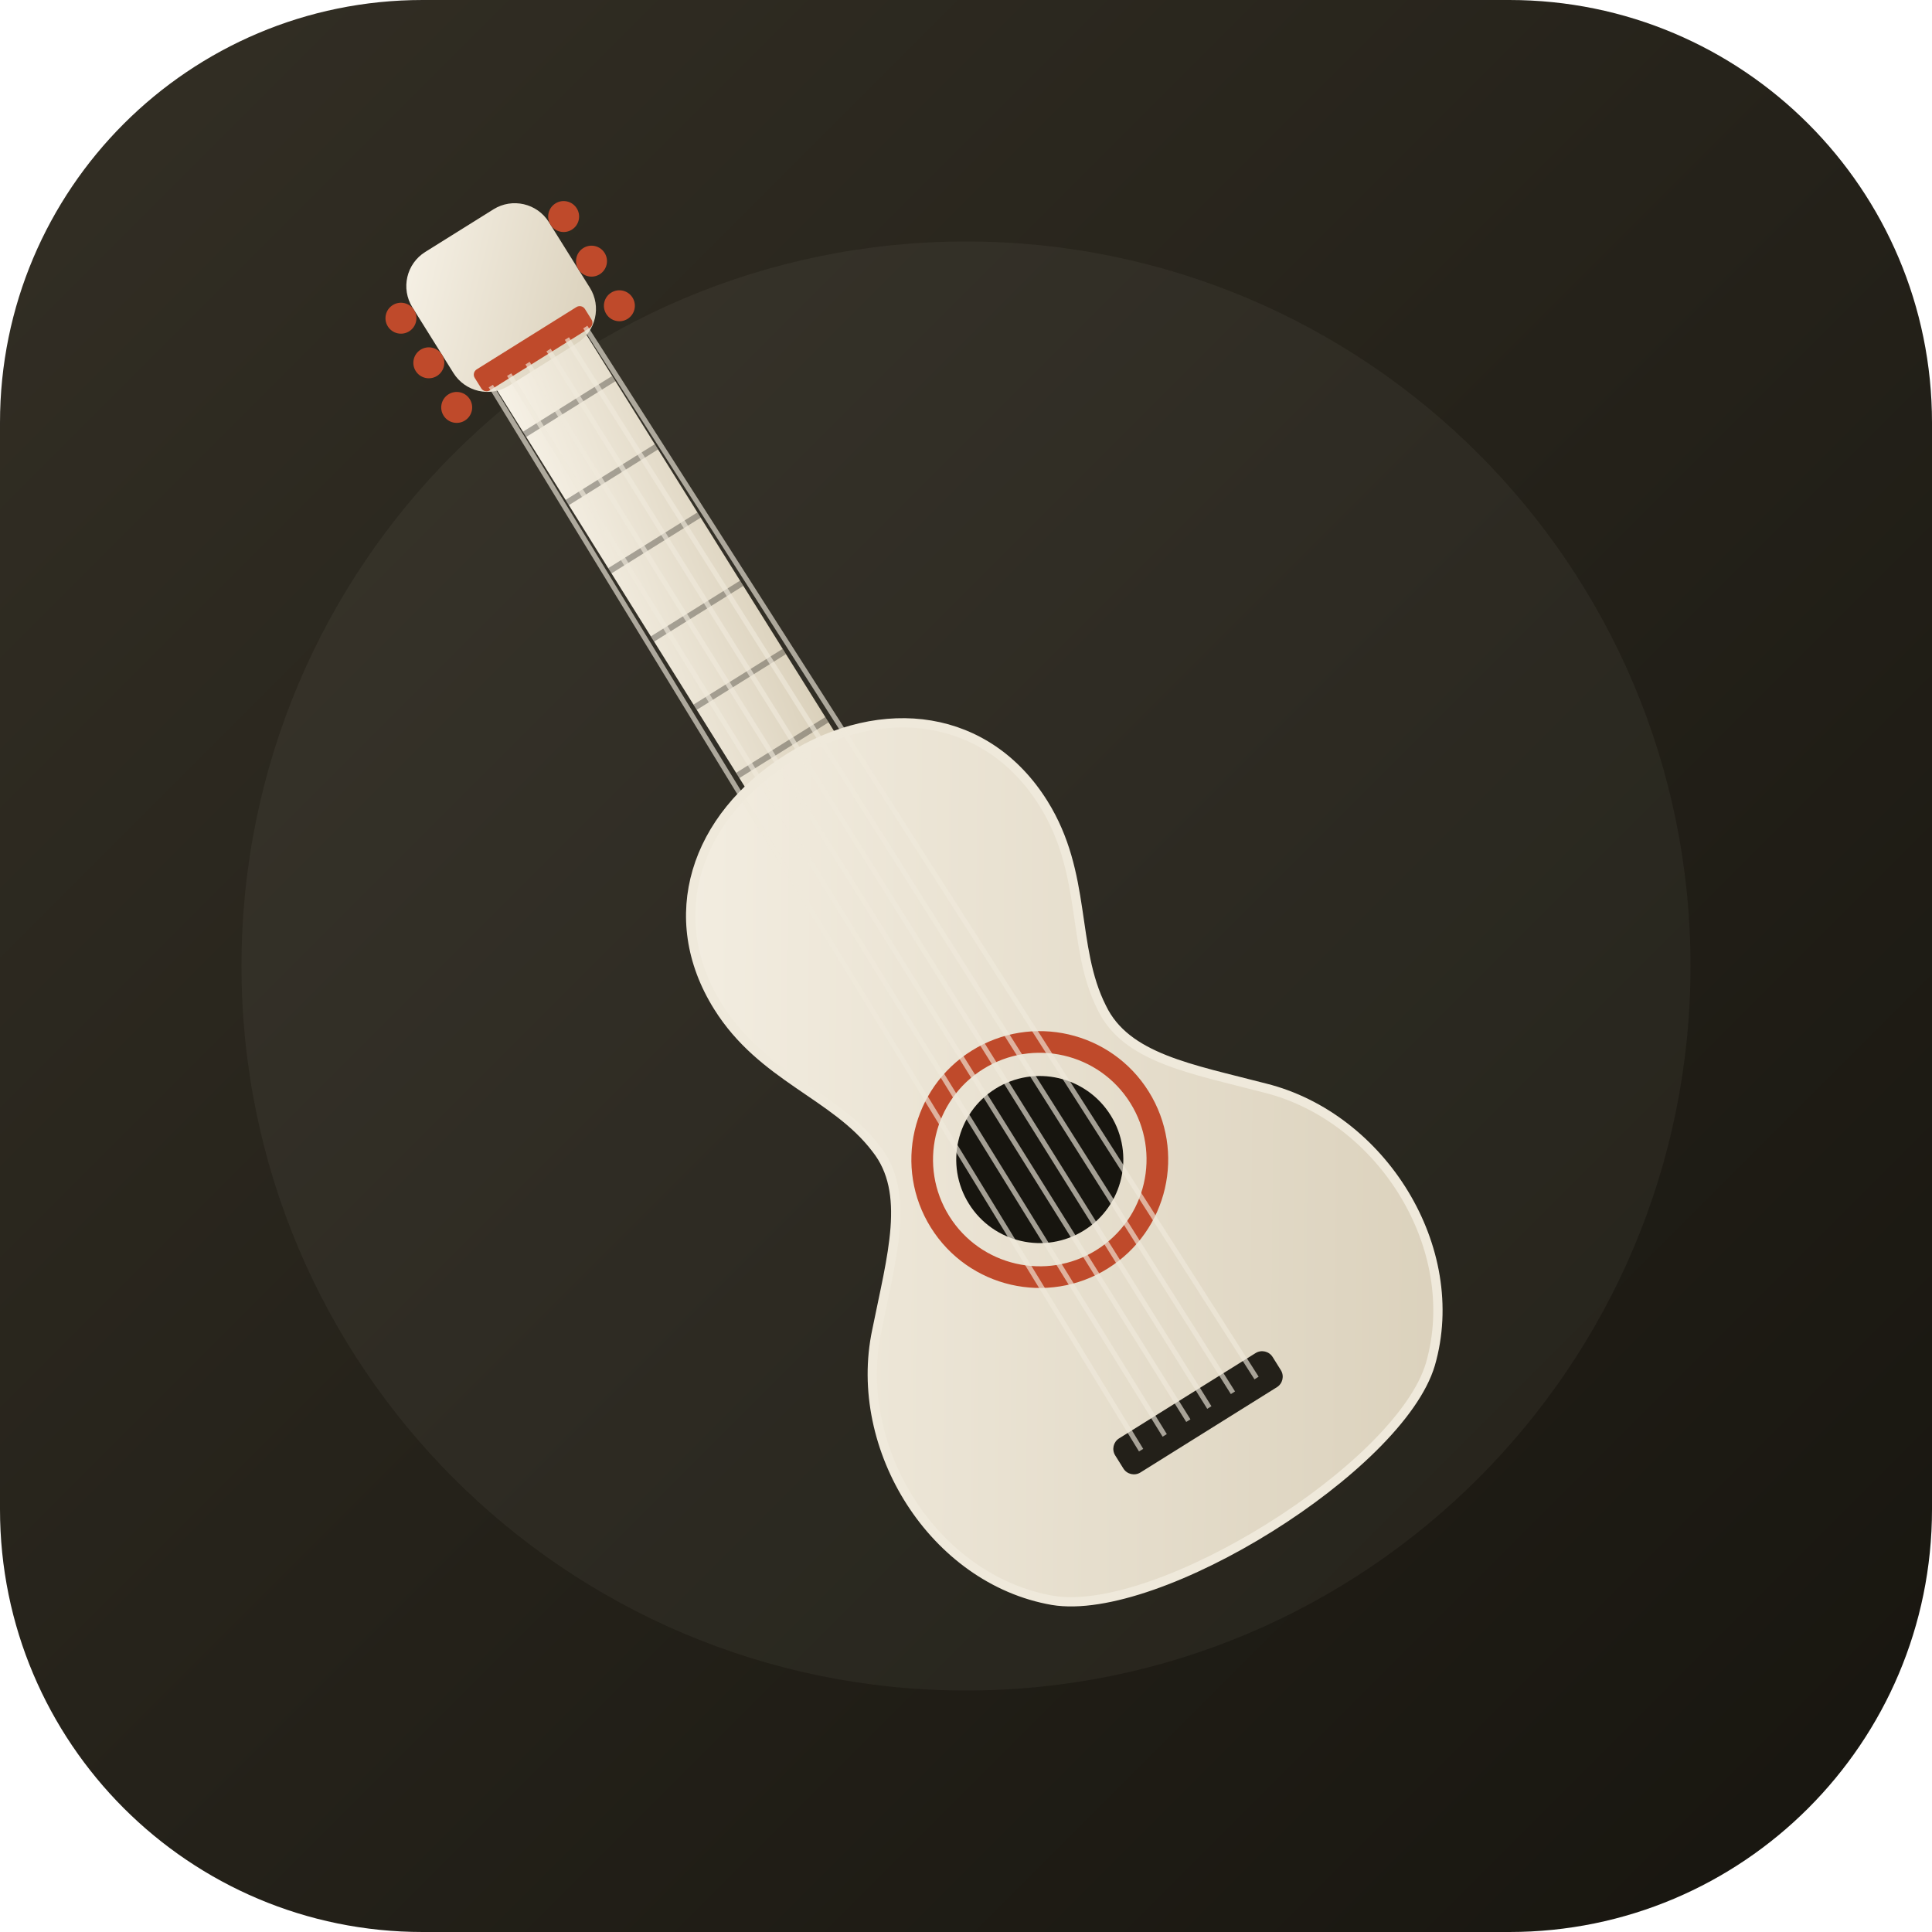
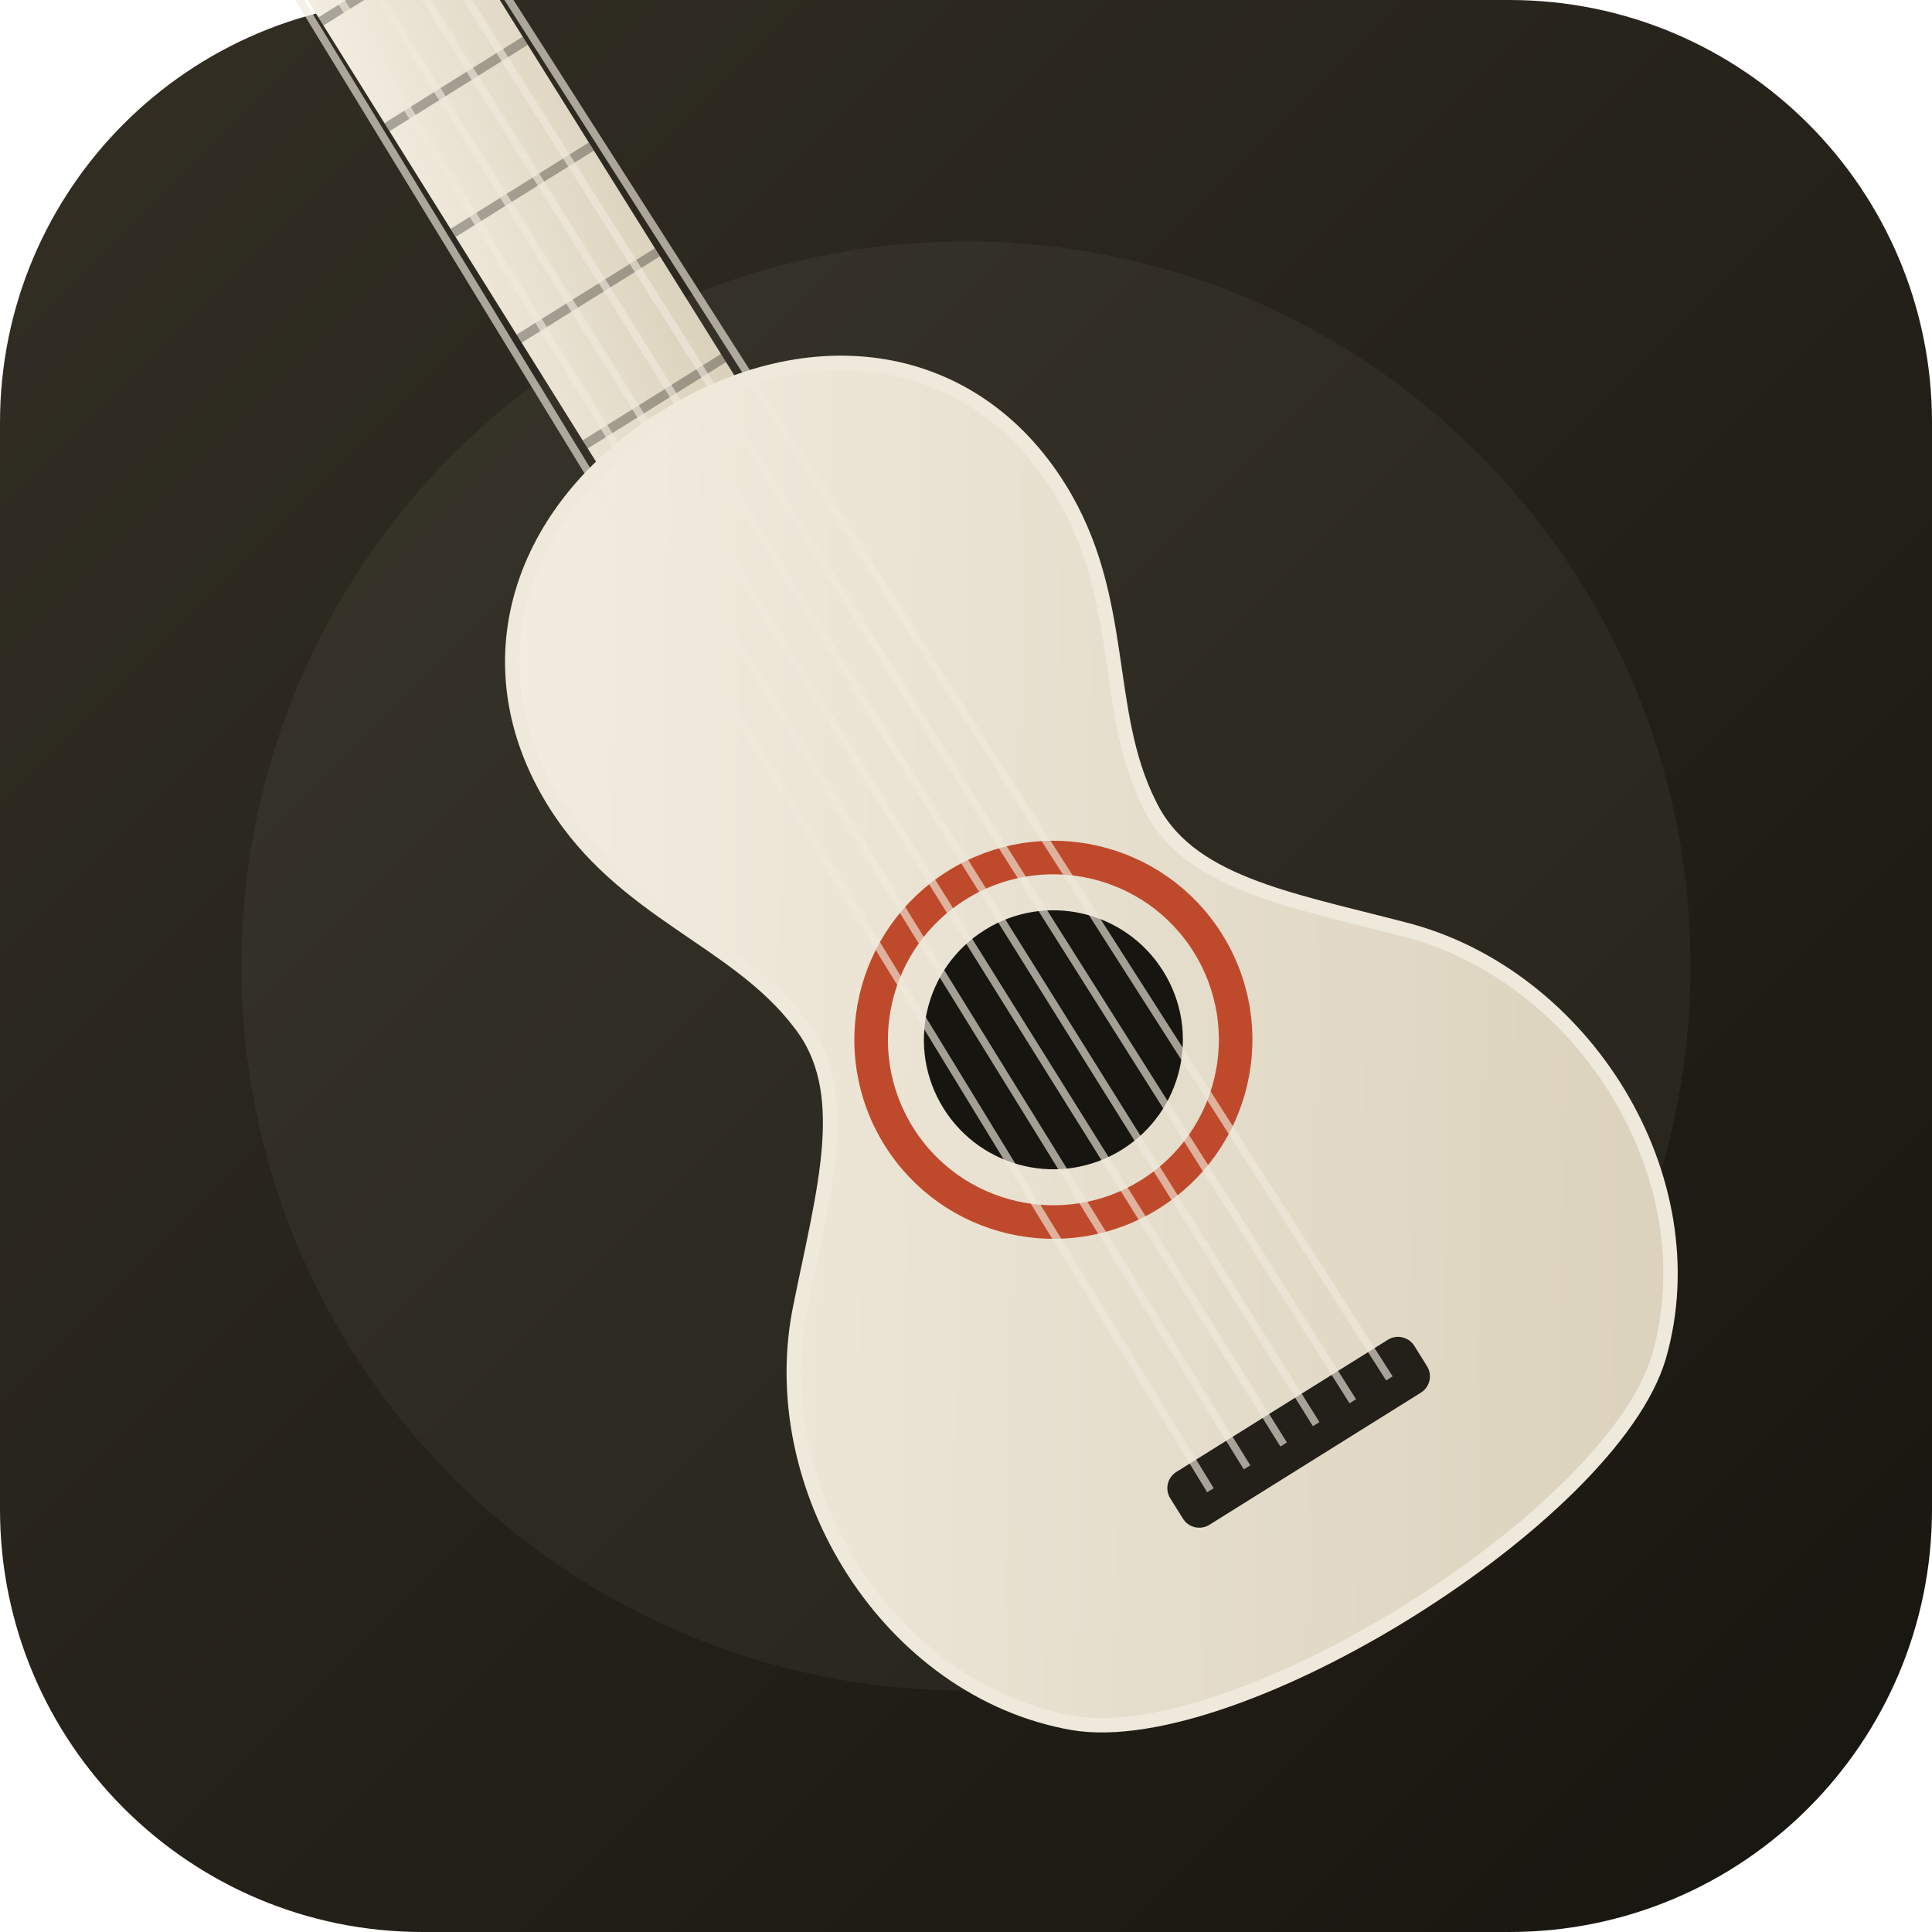
<svg xmlns="http://www.w3.org/2000/svg" viewBox="0 0 512 512" role="img" aria-label="Tocadô">
  <defs>
    <linearGradient id="bg" x1="0" y1="0" x2="1" y2="1">
      <stop offset="0" stop-color="#332f25" />
      <stop offset="1" stop-color="#17150f" />
    </linearGradient>
    <linearGradient id="wood" x1="0" y1="0" x2="1" y2="1">
      <stop offset="0" stop-color="#f7f2e7" />
      <stop offset="1" stop-color="#d9cfb9" />
    </linearGradient>
  </defs>
  <rect width="512" height="512" rx="112" fill="url(#bg)" />
  <circle cx="256" cy="256" r="192" fill="#f2ecdd" opacity=".05" />
-   <g transform="translate(256 276) rotate(-32) scale(.82)">
-     <rect x="-17" y="-268" width="34" height="172" rx="5" fill="url(#wood)" />
-     <rect x="-26" y="-309" width="52" height="51" rx="13" fill="url(#wood)" />
-     <g fill="#bf4a2b">
-       <circle cx="-31" cy="-295" r="5" />
-       <circle cx="-31" cy="-278" r="5" />
-       <circle cx="-31" cy="-261" r="5" />
-       <circle cx="31" cy="-295" r="5" />
-       <circle cx="31" cy="-278" r="5" />
-       <circle cx="31" cy="-261" r="5" />
-     </g>
-     <g stroke="#232019" stroke-width="2" opacity=".35">
-       <path d="M-17 -242h34M-17 -216h34M-17 -190h34M-17 -164h34M-17 -138h34M-17 -112h34" />
-     </g>
-     <path d="M0 -108 C36 -108 62 -86 62 -52 C62 -25 45 -8 43 14 C41 32 57 46 74 64              C101 92 101 142 72 168 C46 191 -46 191 -72 168 C-101 142 -101 92 -74 64              C-57 46 -41 32 -43 14 C-45 -8 -62 -25 -62 -52 C-62 -86 -36 -108 0 -108 Z" fill="url(#wood)" stroke="#efe9db" stroke-width="3" stroke-linejoin="round" />
-     <rect x="-21" y="-268" width="42" height="8" rx="2" fill="#bf4a2b" />
-     <circle cx="0" cy="45" r="38" fill="none" stroke="#bf4a2b" stroke-width="7" />
-     <circle cx="0" cy="45" r="27" fill="#17150f" />
-     <rect x="-30" y="135" width="60" height="13" rx="4" fill="#232019" />
-     <g stroke="#efe9db" stroke-width="1.6" opacity=".65">
-       <path d="M-18 -261 L-22 142M-11 -261 L-13 142M-4 -261 L-4 142M4 -261 L4 142M11 -261 L13 142M18 -261 L22 142" />
+   <g transform="translate(269 365) scale(1.55) translate(-269 -365)">
+     <g transform="translate(256 276) rotate(-32) scale(.82)">
+       <rect x="-17" y="-268" width="34" height="172" rx="5" fill="url(#wood)" />
+       <rect x="-26" y="-309" width="52" height="51" rx="13" fill="url(#wood)" />
+       <g fill="#bf4a2b">
+         <circle cx="-31" cy="-295" r="5" />
+         <circle cx="-31" cy="-278" r="5" />
+         <circle cx="-31" cy="-261" r="5" />
+         <circle cx="31" cy="-295" r="5" />
+         <circle cx="31" cy="-278" r="5" />
+         <circle cx="31" cy="-261" r="5" />
+       </g>
+       <g stroke="#232019" stroke-width="2" opacity=".35">
+         <path d="M-17 -242h34M-17 -216h34M-17 -190h34M-17 -164h34M-17 -138h34M-17 -112h34" />
+       </g>
+       <path d="M0 -108 C36 -108 62 -86 62 -52 C62 -25 45 -8 43 14 C41 32 57 46 74 64              C101 92 101 142 72 168 C46 191 -46 191 -72 168 C-101 142 -101 92 -74 64              C-57 46 -41 32 -43 14 C-45 -8 -62 -25 -62 -52 C-62 -86 -36 -108 0 -108 Z" fill="url(#wood)" stroke="#efe9db" stroke-width="3" stroke-linejoin="round" />
+       <rect x="-21" y="-268" width="42" height="8" rx="2" fill="#bf4a2b" />
+       <circle cx="0" cy="45" r="38" fill="none" stroke="#bf4a2b" stroke-width="7" />
+       <circle cx="0" cy="45" r="27" fill="#17150f" />
+       <rect x="-30" y="135" width="60" height="13" rx="4" fill="#232019" />
+       <g stroke="#efe9db" stroke-width="1.6" opacity=".65">
+         <path d="M-18 -261 L-22 142M-11 -261 L-13 142M-4 -261 L-4 142M4 -261 L4 142M11 -261 L13 142M18 -261 L22 142" />
+       </g>
    </g>
  </g>
</svg>
